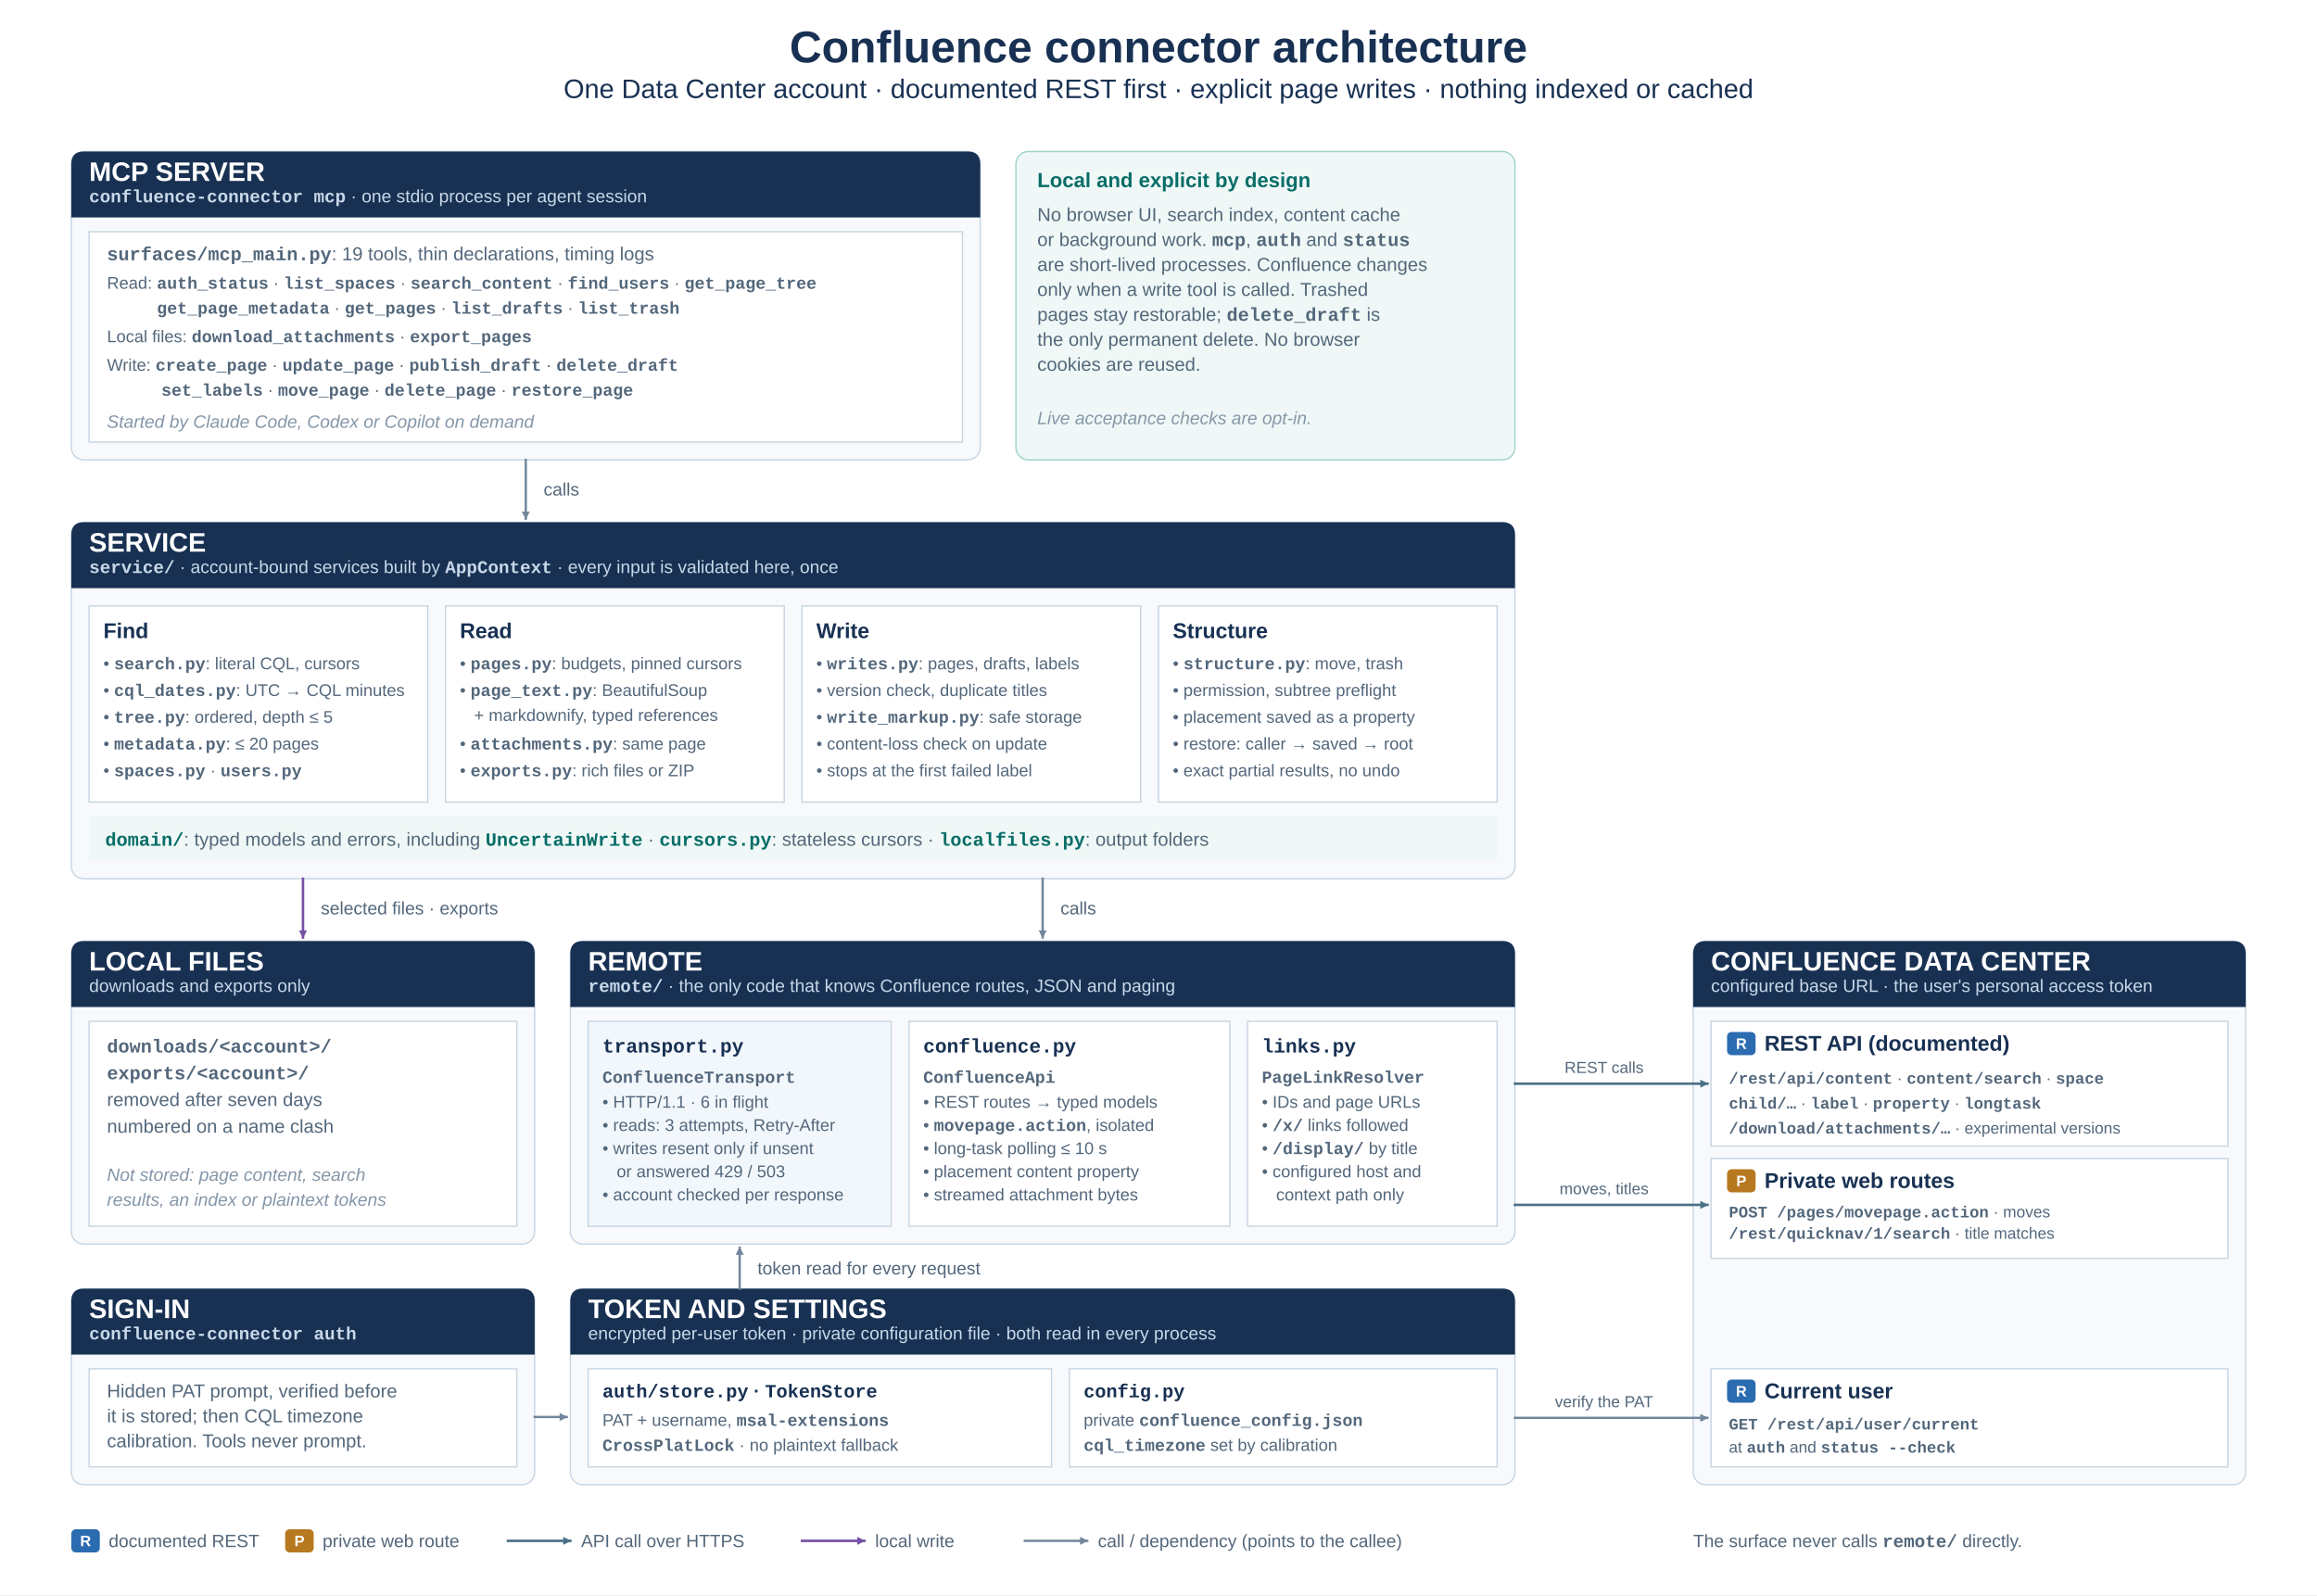
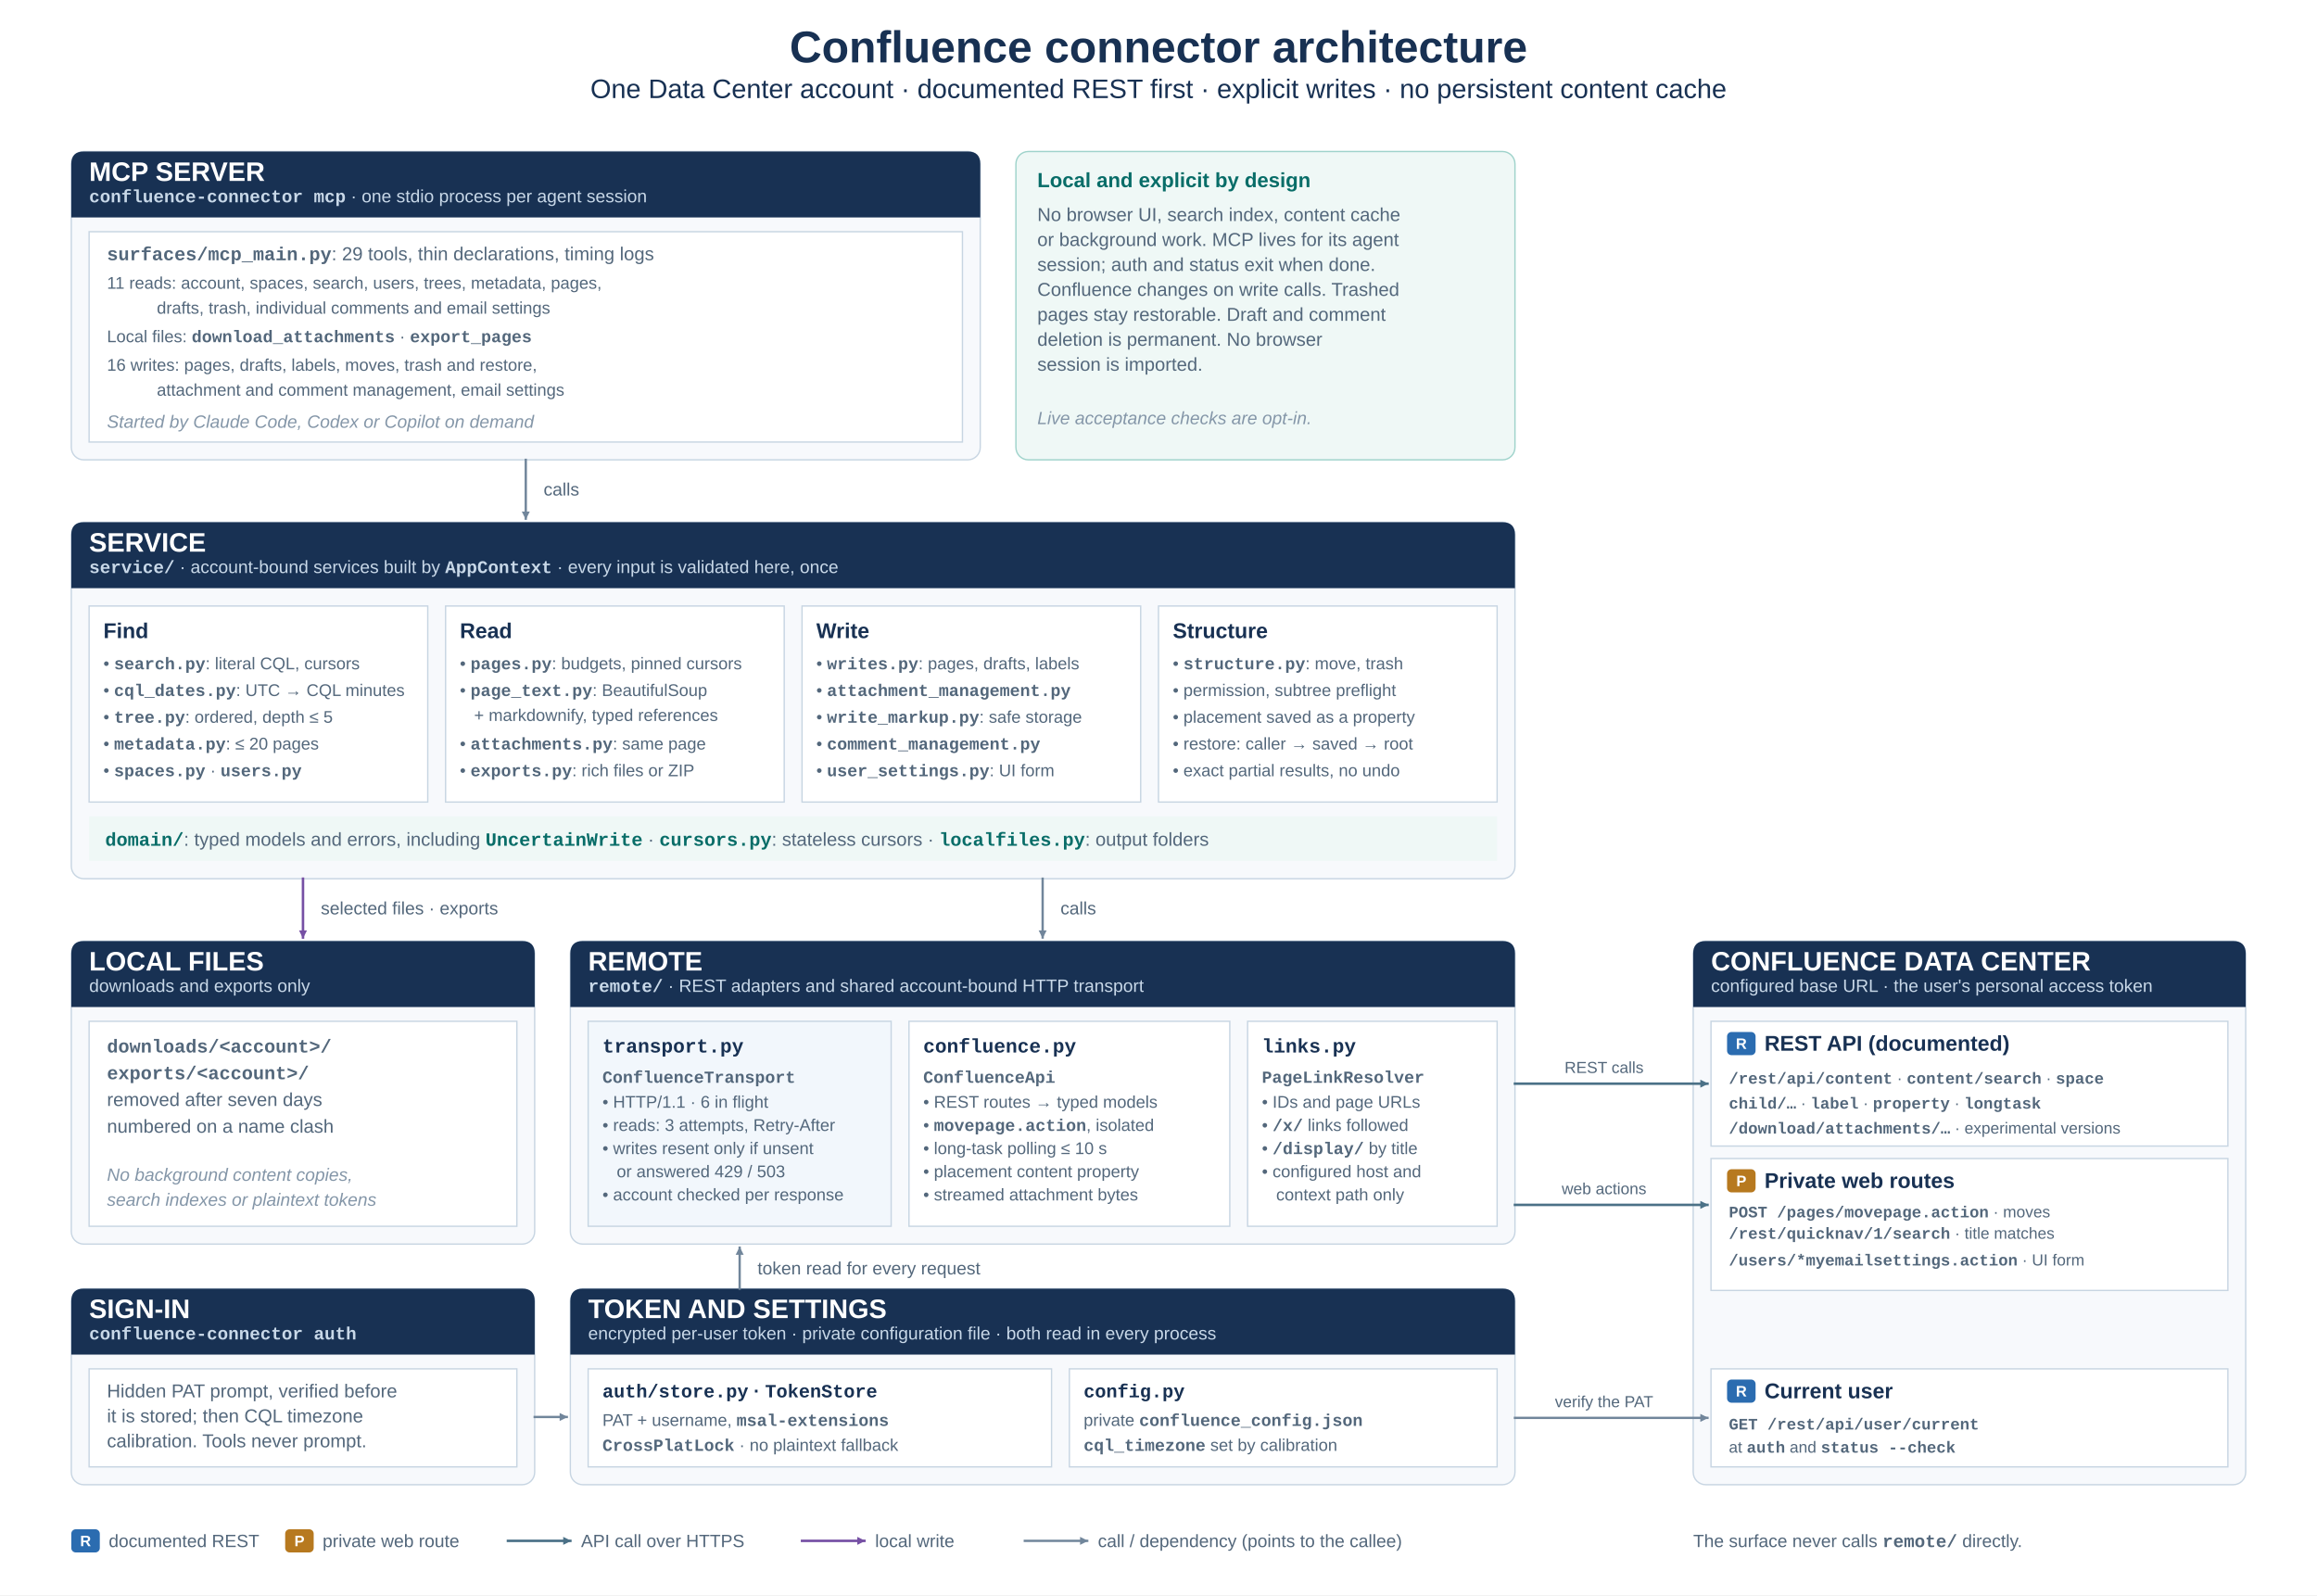
<svg xmlns="http://www.w3.org/2000/svg" width="2600" height="1790" viewBox="0 0 2600 1790" role="img" aria-labelledby="title description">
  <defs>
    <style>
      text { font-family: Arial, Helvetica, sans-serif; }
      .title { fill: #183153; font-size: 50px; font-weight: 700; }
      .subtitle { fill: #183153; font-size: 30px; }
      .card-title { fill: #fff; font-size: 30px; font-weight: 700; }
      .card-subtitle { fill: #c8d8e8; font-size: 20px; }
      .section-title { fill: #183153; font-size: 24px; font-weight: 700; }
      .detail { fill: #53677b; font-size: 21px; }
      .muted { fill: #8496a8; font-size: 20px; font-style: italic; }
      .code { font-family: "Courier New", Consolas, monospace; font-weight: 700; }
      .badge { fill: #fff; font-size: 17px; font-weight: 700; }
      .note-title { fill: #086d68; font-size: 23px; font-weight: 700; }
      .flow-label { fill: #53677b; font-size: 20px; }
      .call-flow { fill: none; stroke: #71869b; stroke-width: 2.6; stroke-linecap: square; stroke-linejoin: miter; marker-end: url(#arrow); }
      .api-flow { fill: none; stroke: #4b7187; stroke-width: 2.8; stroke-linecap: square; marker-end: url(#api-arrow); }
      .local-flow { fill: none; stroke: #7650a4; stroke-width: 2.8; stroke-linecap: square; marker-end: url(#purple-arrow); }
    </style>
    <marker id="arrow" markerWidth="9" markerHeight="9" refX="8" refY="4.5" orient="auto" markerUnits="userSpaceOnUse">
      <path d="M0 0 L9 4.5 L0 9 Z" fill="#71869b" />
    </marker>
    <marker id="api-arrow" markerWidth="9" markerHeight="9" refX="8" refY="4.5" orient="auto" markerUnits="userSpaceOnUse">
      <path d="M0 0 L9 4.5 L0 9 Z" fill="#4b7187" />
    </marker>
    <marker id="purple-arrow" markerWidth="9" markerHeight="9" refX="8" refY="4.5" orient="auto" markerUnits="userSpaceOnUse">
      <path d="M0 0 L9 4.5 L0 9 Z" fill="#7650a4" />
    </marker>
  </defs>
  <rect width="2600" height="1790" fill="#fff" />
  <text class="title" x="1300" y="70" text-anchor="middle">Confluence connector architecture</text>
-   <text class="subtitle" x="1300" y="110" text-anchor="middle">One Data Center account · documented REST first · explicit page writes · nothing indexed or cached</text>
+   <text class="subtitle" x="1300" y="110" text-anchor="middle">One Data Center account · documented REST first · explicit writes · no persistent content cache</text>
  <rect x="80" y="170" width="1020" height="346" rx="14" fill="#f7f9fc" stroke="#c7d5e2" stroke-width="1.5" />
  <path d="M80 244 V184 Q80 170 94 170 H1086 Q1100 170 1100 184 V244 Z" fill="#183153" />
  <text class="card-title" x="100" y="203">MCP SERVER</text>
  <text class="card-subtitle" x="100" y="227">
    <tspan class="code">confluence-connector mcp</tspan> · one stdio process per agent session</text>
  <rect x="100" y="260" width="980" height="236" fill="#fff" stroke="#c7d5e2" stroke-width="1.5" />
  <text class="detail" x="120" y="292">
-     <tspan class="code">surfaces/mcp_main.py</tspan>: 19 tools, thin declarations, timing logs</text>
-   <text class="detail" x="120" y="324" style="font-size:19px">Read: <tspan class="code">auth_status</tspan> · <tspan class="code">list_spaces</tspan> · <tspan class="code">search_content</tspan> · <tspan class="code">find_users</tspan> · <tspan class="code">get_page_tree</tspan>
-   </text>
-   <text class="detail" x="176" y="352" style="font-size:19px">
-     <tspan class="code">get_page_metadata</tspan> · <tspan class="code">get_pages</tspan> · <tspan class="code">list_drafts</tspan> · <tspan class="code">list_trash</tspan>
-   </text>
+     <tspan class="code">surfaces/mcp_main.py</tspan>: 29 tools, thin declarations, timing logs</text>
+   <text class="detail" x="120" y="324" style="font-size:19px">11 reads: account, spaces, search, users, trees, metadata, pages,</text>
+   <text class="detail" x="176" y="352" style="font-size:19px">drafts, trash, individual comments and email settings</text>
  <text class="detail" x="120" y="384" style="font-size:19px">Local files: <tspan class="code">download_attachments</tspan> · <tspan class="code">export_pages</tspan>
  </text>
-   <text class="detail" x="120" y="416" style="font-size:19px">Write: <tspan class="code">create_page</tspan> · <tspan class="code">update_page</tspan> · <tspan class="code">publish_draft</tspan> · <tspan class="code">delete_draft</tspan>
-   </text>
-   <text class="detail" x="181" y="444" style="font-size:19px">
-     <tspan class="code">set_labels</tspan> · <tspan class="code">move_page</tspan> · <tspan class="code">delete_page</tspan> · <tspan class="code">restore_page</tspan>
-   </text>
+   <text class="detail" x="120" y="416" style="font-size:19px">16 writes: pages, drafts, labels, moves, trash and restore,</text>
+   <text class="detail" x="176" y="444" style="font-size:19px">attachment and comment management, email settings</text>
  <text class="muted" x="120" y="480">Started by Claude Code, Codex or Copilot on demand</text>
  <rect x="1140" y="170" width="560" height="346" rx="14" fill="#eff8f6" stroke="#9fd3cb" stroke-width="1.5" />
  <text class="note-title" x="1164" y="210">Local and explicit by design</text>
  <text class="detail" x="1164" y="248">No browser UI, search index, content cache</text>
-   <text class="detail" x="1164" y="276">or background work. <tspan class="code">mcp</tspan>, <tspan class="code">auth</tspan> and <tspan class="code">status</tspan>
-   </text>
-   <text class="detail" x="1164" y="304">are short-lived processes. Confluence changes</text>
-   <text class="detail" x="1164" y="332">only when a write tool is called. Trashed</text>
-   <text class="detail" x="1164" y="360">pages stay restorable; <tspan class="code">delete_draft</tspan> is</text>
-   <text class="detail" x="1164" y="388">the only permanent delete. No browser</text>
-   <text class="detail" x="1164" y="416">cookies are reused.</text>
+   <text class="detail" x="1164" y="276">or background work. MCP lives for its agent</text>
+   <text class="detail" x="1164" y="304">session; auth and status exit when done.</text>
+   <text class="detail" x="1164" y="332">Confluence changes on write calls. Trashed</text>
+   <text class="detail" x="1164" y="360">pages stay restorable. Draft and comment</text>
+   <text class="detail" x="1164" y="388">deletion is permanent. No browser</text>
+   <text class="detail" x="1164" y="416">session is imported.</text>
  <text class="muted" x="1164" y="476">Live acceptance checks are opt-in.</text>
  <path class="call-flow" d="M590 516 V582" />
  <text class="flow-label" x="610" y="556">calls</text>
  <rect x="80" y="586" width="1620" height="400" rx="14" fill="#f7f9fc" stroke="#c7d5e2" stroke-width="1.5" />
  <path d="M80 660 V600 Q80 586 94 586 H1686 Q1700 586 1700 600 V660 Z" fill="#183153" />
  <text class="card-title" x="100" y="619">SERVICE</text>
  <text class="card-subtitle" x="100" y="643">
    <tspan class="code">service/</tspan> · account-bound services built by <tspan class="code">AppContext</tspan> · every input is validated here, once</text>
  <rect x="100" y="680" width="380" height="220" fill="#fff" stroke="#c7d5e2" stroke-width="1.5" />
  <text class="section-title" x="116" y="716">Find</text>
  <text class="detail" x="116" y="751" style="font-size:19px">• <tspan class="code">search.py</tspan>: literal CQL, cursors</text>
  <text class="detail" x="116" y="781" style="font-size:19px">• <tspan class="code">cql_dates.py</tspan>: UTC → CQL minutes</text>
  <text class="detail" x="116" y="811" style="font-size:19px">• <tspan class="code">tree.py</tspan>: ordered, depth ≤ 5</text>
  <text class="detail" x="116" y="841" style="font-size:19px">• <tspan class="code">metadata.py</tspan>: ≤ 20 pages</text>
  <text class="detail" x="116" y="871" style="font-size:19px">• <tspan class="code">spaces.py</tspan> · <tspan class="code">users.py</tspan>
  </text>
  <rect x="500" y="680" width="380" height="220" fill="#fff" stroke="#c7d5e2" stroke-width="1.5" />
  <text class="section-title" x="516" y="716">Read</text>
  <text class="detail" x="516" y="751" style="font-size:19px">• <tspan class="code">pages.py</tspan>: budgets, pinned cursors</text>
  <text class="detail" x="516" y="781" style="font-size:19px">• <tspan class="code">page_text.py</tspan>: BeautifulSoup</text>
  <text class="detail" x="532" y="809" style="font-size:19px">+ markdownify, typed references</text>
  <text class="detail" x="516" y="841" style="font-size:19px">• <tspan class="code">attachments.py</tspan>: same page</text>
  <text class="detail" x="516" y="871" style="font-size:19px">• <tspan class="code">exports.py</tspan>: rich files or ZIP</text>
  <rect x="900" y="680" width="380" height="220" fill="#fff" stroke="#c7d5e2" stroke-width="1.5" />
  <text class="section-title" x="916" y="716">Write</text>
  <text class="detail" x="916" y="751" style="font-size:19px">• <tspan class="code">writes.py</tspan>: pages, drafts, labels</text>
-   <text class="detail" x="916" y="781" style="font-size:19px">• version check, duplicate titles</text>
+   <text class="detail" x="916" y="781" style="font-size:19px">• <tspan class="code">attachment_management.py</tspan>
+   </text>
  <text class="detail" x="916" y="811" style="font-size:19px">• <tspan class="code">write_markup.py</tspan>: safe storage</text>
-   <text class="detail" x="916" y="841" style="font-size:19px">• content-loss check on update</text>
-   <text class="detail" x="916" y="871" style="font-size:19px">• stops at the first failed label</text>
+   <text class="detail" x="916" y="841" style="font-size:19px">• <tspan class="code">comment_management.py</tspan>
+   </text>
+   <text class="detail" x="916" y="871" style="font-size:19px">• <tspan class="code">user_settings.py</tspan>: UI form</text>
  <rect x="1300" y="680" width="380" height="220" fill="#fff" stroke="#c7d5e2" stroke-width="1.5" />
  <text class="section-title" x="1316" y="716">Structure</text>
  <text class="detail" x="1316" y="751" style="font-size:19px">• <tspan class="code">structure.py</tspan>: move, trash</text>
  <text class="detail" x="1316" y="781" style="font-size:19px">• permission, subtree preflight</text>
  <text class="detail" x="1316" y="811" style="font-size:19px">• placement saved as a property</text>
  <text class="detail" x="1316" y="841" style="font-size:19px">• restore: caller → saved → root</text>
  <text class="detail" x="1316" y="871" style="font-size:19px">• exact partial results, no undo</text>
  <rect x="100" y="916" width="1580" height="50" fill="#eff8f6" />
  <text class="detail" x="118" y="949">
    <tspan class="code" fill="#086d68">domain/</tspan>: typed models and errors, including <tspan class="code" fill="#086d68">UncertainWrite</tspan>  ·  <tspan class="code" fill="#086d68">cursors.py</tspan>: stateless cursors  ·  <tspan class="code" fill="#086d68">localfiles.py</tspan>: output folders</text>
  <path class="local-flow" d="M340 986 V1052" />
  <text class="flow-label" x="360" y="1026">selected files · exports</text>
  <path class="call-flow" d="M1170 986 V1052" />
  <text class="flow-label" x="1190" y="1026">calls</text>
  <rect x="80" y="1056" width="520" height="340" rx="14" fill="#f7f9fc" stroke="#c7d5e2" stroke-width="1.5" />
  <path d="M80 1130 V1070 Q80 1056 94 1056 H586 Q600 1056 600 1070 V1130 Z" fill="#183153" />
  <text class="card-title" x="100" y="1089">LOCAL FILES</text>
  <text class="card-subtitle" x="100" y="1113">downloads and exports only</text>
  <rect x="100" y="1146" width="480" height="230" fill="#fff" stroke="#c7d5e2" stroke-width="1.5" />
  <text class="detail" x="120" y="1181">
    <tspan class="code">downloads/&lt;account&gt;/</tspan>
  </text>
  <text class="detail" x="120" y="1211">
    <tspan class="code">exports/&lt;account&gt;/</tspan>
  </text>
  <text class="detail" x="120" y="1241">removed after seven days</text>
  <text class="detail" x="120" y="1271">numbered on a name clash</text>
-   <text class="muted" x="120" y="1325">Not stored: page content, search</text>
-   <text class="muted" x="120" y="1353">results, an index or plaintext tokens</text>
+   <text class="muted" x="120" y="1325">No background content copies,</text>
+   <text class="muted" x="120" y="1353">search indexes or plaintext tokens</text>
  <rect x="640" y="1056" width="1060" height="340" rx="14" fill="#f7f9fc" stroke="#c7d5e2" stroke-width="1.5" />
  <path d="M640 1130 V1070 Q640 1056 654 1056 H1686 Q1700 1056 1700 1070 V1130 Z" fill="#183153" />
  <text class="card-title" x="660" y="1089">REMOTE</text>
  <text class="card-subtitle" x="660" y="1113">
-     <tspan class="code">remote/</tspan> · the only code that knows Confluence routes, JSON and paging</text>
+     <tspan class="code">remote/</tspan> · REST adapters and shared account-bound HTTP transport</text>
  <rect x="660" y="1146" width="340" height="230" fill="#f2f7fc" stroke="#c7d5e2" stroke-width="1.5" />
  <text class="section-title code" x="676" y="1181" style="font-size:22px">transport.py</text>
  <text class="detail" x="676" y="1215" style="font-size:19px">
    <tspan class="code">ConfluenceTransport</tspan>
  </text>
  <text class="detail" x="676" y="1243" style="font-size:19px">• HTTP/1.1 · 6 in flight</text>
  <text class="detail" x="676" y="1269" style="font-size:19px">• reads: 3 attempts, Retry-After</text>
  <text class="detail" x="676" y="1295" style="font-size:19px">• writes resent only if unsent</text>
  <text class="detail" x="692" y="1321" style="font-size:19px">or answered 429 / 503</text>
  <text class="detail" x="676" y="1347" style="font-size:19px">• account checked per response</text>
  <rect x="1020" y="1146" width="360" height="230" fill="#fff" stroke="#c7d5e2" stroke-width="1.5" />
  <text class="section-title code" x="1036" y="1181" style="font-size:22px">confluence.py</text>
  <text class="detail" x="1036" y="1215" style="font-size:19px">
    <tspan class="code">ConfluenceApi</tspan>
  </text>
  <text class="detail" x="1036" y="1243" style="font-size:19px">• REST routes → typed models</text>
  <text class="detail" x="1036" y="1269" style="font-size:19px">• <tspan class="code">movepage.action</tspan>, isolated</text>
  <text class="detail" x="1036" y="1295" style="font-size:19px">• long-task polling ≤ 10 s</text>
  <text class="detail" x="1036" y="1321" style="font-size:19px">• placement content property</text>
  <text class="detail" x="1036" y="1347" style="font-size:19px">• streamed attachment bytes</text>
  <rect x="1400" y="1146" width="280" height="230" fill="#fff" stroke="#c7d5e2" stroke-width="1.5" />
  <text class="section-title code" x="1416" y="1181" style="font-size:22px">links.py</text>
  <text class="detail" x="1416" y="1215" style="font-size:19px">
    <tspan class="code">PageLinkResolver</tspan>
  </text>
  <text class="detail" x="1416" y="1243" style="font-size:19px">• IDs and page URLs</text>
  <text class="detail" x="1416" y="1269" style="font-size:19px">• <tspan class="code">/x/</tspan> links followed</text>
  <text class="detail" x="1416" y="1295" style="font-size:19px">• <tspan class="code">/display/</tspan> by title</text>
  <text class="detail" x="1416" y="1321" style="font-size:19px">• configured host and</text>
  <text class="detail" x="1432" y="1347" style="font-size:19px">context path only</text>
  <rect x="80" y="1446" width="520" height="220" rx="14" fill="#f7f9fc" stroke="#c7d5e2" stroke-width="1.5" />
  <path d="M80 1520 V1460 Q80 1446 94 1446 H586 Q600 1446 600 1460 V1520 Z" fill="#183153" />
  <text class="card-title" x="100" y="1479">SIGN-IN</text>
  <text class="card-subtitle" x="100" y="1503">
    <tspan class="code">confluence-connector auth</tspan>
  </text>
  <rect x="100" y="1536" width="480" height="110" fill="#fff" stroke="#c7d5e2" stroke-width="1.5" />
  <text class="detail" x="120" y="1568">Hidden PAT prompt, verified before</text>
  <text class="detail" x="120" y="1596">it is stored; then CQL timezone</text>
  <text class="detail" x="120" y="1624">calibration. Tools never prompt.</text>
  <path class="call-flow" d="M600 1590 H636" />
  <rect x="640" y="1446" width="1060" height="220" rx="14" fill="#f7f9fc" stroke="#c7d5e2" stroke-width="1.5" />
  <path d="M640 1520 V1460 Q640 1446 654 1446 H1686 Q1700 1446 1700 1460 V1520 Z" fill="#183153" />
  <text class="card-title" x="660" y="1479">TOKEN AND SETTINGS</text>
  <text class="card-subtitle" x="660" y="1503">encrypted per-user token · private configuration file · both read in every process</text>
  <rect x="660" y="1536" width="520" height="110" fill="#fff" stroke="#c7d5e2" stroke-width="1.5" />
  <text class="section-title" x="676" y="1568" style="font-size:21px">
    <tspan class="code">auth/store.py</tspan> · <tspan class="code">TokenStore</tspan>
  </text>
  <text class="detail" x="676" y="1600" style="font-size:19px">PAT + username, <tspan class="code">msal-extensions</tspan>
  </text>
  <text class="detail" x="676" y="1628" style="font-size:19px">
    <tspan class="code">CrossPlatLock</tspan> · no plaintext fallback</text>
  <rect x="1200" y="1536" width="480" height="110" fill="#fff" stroke="#c7d5e2" stroke-width="1.5" />
  <text class="section-title" x="1216" y="1568" style="font-size:21px">
    <tspan class="code">config.py</tspan>
  </text>
  <text class="detail" x="1216" y="1600" style="font-size:19px">private <tspan class="code">confluence_config.json</tspan>
  </text>
  <text class="detail" x="1216" y="1628" style="font-size:19px">
    <tspan class="code">cql_timezone</tspan> set by calibration</text>
  <path class="call-flow" d="M830 1446 V1400" />
  <text class="flow-label" x="850" y="1430">token read for every request</text>
  <rect x="1900" y="1056" width="620" height="610" rx="14" fill="#f7f9fc" stroke="#c7d5e2" stroke-width="1.5" />
  <path d="M1900 1130 V1070 Q1900 1056 1914 1056 H2506 Q2520 1056 2520 1070 V1130 Z" fill="#183153" />
  <text class="card-title" x="1920" y="1089">CONFLUENCE DATA CENTER</text>
  <text class="card-subtitle" x="1920" y="1113">configured base URL · the user's personal access token</text>
  <rect x="1920" y="1146" width="580" height="140" fill="#fff" stroke="#c7d5e2" stroke-width="1.5" />
  <rect x="1938" y="1158" width="32" height="26" rx="5" fill="#2b6cb0" />
  <text class="badge" x="1954" y="1177" text-anchor="middle">R</text>
  <text class="section-title" x="1980" y="1179">REST API (documented)</text>
  <text class="detail" x="1940" y="1216" style="font-size:18px">
    <tspan class="code">/rest/api/content</tspan> · <tspan class="code">content/search</tspan> · <tspan class="code">space</tspan>
  </text>
  <text class="detail" x="1940" y="1244" style="font-size:18px">
    <tspan class="code">child/…</tspan> · <tspan class="code">label</tspan> · <tspan class="code">property</tspan> · <tspan class="code">longtask</tspan>
  </text>
  <text class="detail" x="1940" y="1272" style="font-size:18px">
    <tspan class="code">/download/attachments/…</tspan> · experimental versions</text>
-   <rect x="1920" y="1300" width="580" height="112" fill="#fff" stroke="#c7d5e2" stroke-width="1.5" />
+   <rect x="1920" y="1300" width="580" height="148" fill="#fff" stroke="#c7d5e2" stroke-width="1.5" />
  <rect x="1938" y="1312" width="32" height="26" rx="5" fill="#b7791f" />
  <text class="badge" x="1954" y="1331" text-anchor="middle">P</text>
  <text class="section-title" x="1980" y="1333">Private web routes</text>
  <text class="detail" x="1940" y="1366" style="font-size:18px">
    <tspan class="code">POST /pages/movepage.action</tspan> · moves</text>
  <text class="detail" x="1940" y="1390" style="font-size:18px">
    <tspan class="code">/rest/quicknav/1/search</tspan> · title matches</text>
+   <text class="detail" x="1940" y="1420" style="font-size:18px">
+     <tspan class="code">/users/*myemailsettings.action</tspan> · UI form</text>
  <rect x="1920" y="1536" width="580" height="110" fill="#fff" stroke="#c7d5e2" stroke-width="1.5" />
  <rect x="1938" y="1548" width="32" height="26" rx="5" fill="#2b6cb0" />
  <text class="badge" x="1954" y="1567" text-anchor="middle">R</text>
  <text class="section-title" x="1980" y="1569">Current user</text>
  <text class="detail" x="1940" y="1604" style="font-size:18px">
    <tspan class="code">GET /rest/api/user/current</tspan>
  </text>
  <text class="detail" x="1940" y="1630" style="font-size:18px">at <tspan class="code">auth</tspan> and <tspan class="code">status --check</tspan>
  </text>
  <path class="api-flow" d="M1700 1216 H1916" />
  <text class="flow-label" x="1800" y="1204" text-anchor="middle" style="font-size:18px">REST calls</text>
  <path class="api-flow" d="M1700 1352 H1916" />
-   <text class="flow-label" x="1800" y="1340" text-anchor="middle" style="font-size:18px">moves, titles</text>
+   <text class="flow-label" x="1800" y="1340" text-anchor="middle" style="font-size:18px">web actions</text>
  <path class="call-flow" d="M1700 1591 H1916" />
  <text class="flow-label" x="1800" y="1579" text-anchor="middle" style="font-size:18px">verify the PAT</text>
  <rect x="80" y="1716" width="32" height="26" rx="5" fill="#2b6cb0" />
  <text class="badge" x="96" y="1735" text-anchor="middle">R</text>
  <text class="flow-label" x="122" y="1736">documented REST</text>
  <rect x="320" y="1716" width="32" height="26" rx="5" fill="#b7791f" />
  <text class="badge" x="336" y="1735" text-anchor="middle">P</text>
  <text class="flow-label" x="362" y="1736">private web route</text>
  <path class="api-flow" d="M570 1729 H640" />
  <text class="flow-label" x="652" y="1736">API call over HTTPS</text>
  <path class="local-flow" d="M900 1729 H970" />
  <text class="flow-label" x="982" y="1736">local write</text>
  <path class="call-flow" d="M1150 1729 H1220" />
  <text class="flow-label" x="1232" y="1736">call / dependency (points to the callee)</text>
  <text class="flow-label" x="1900" y="1736">The surface never calls <tspan class="code">remote/</tspan> directly.</text>
</svg>
